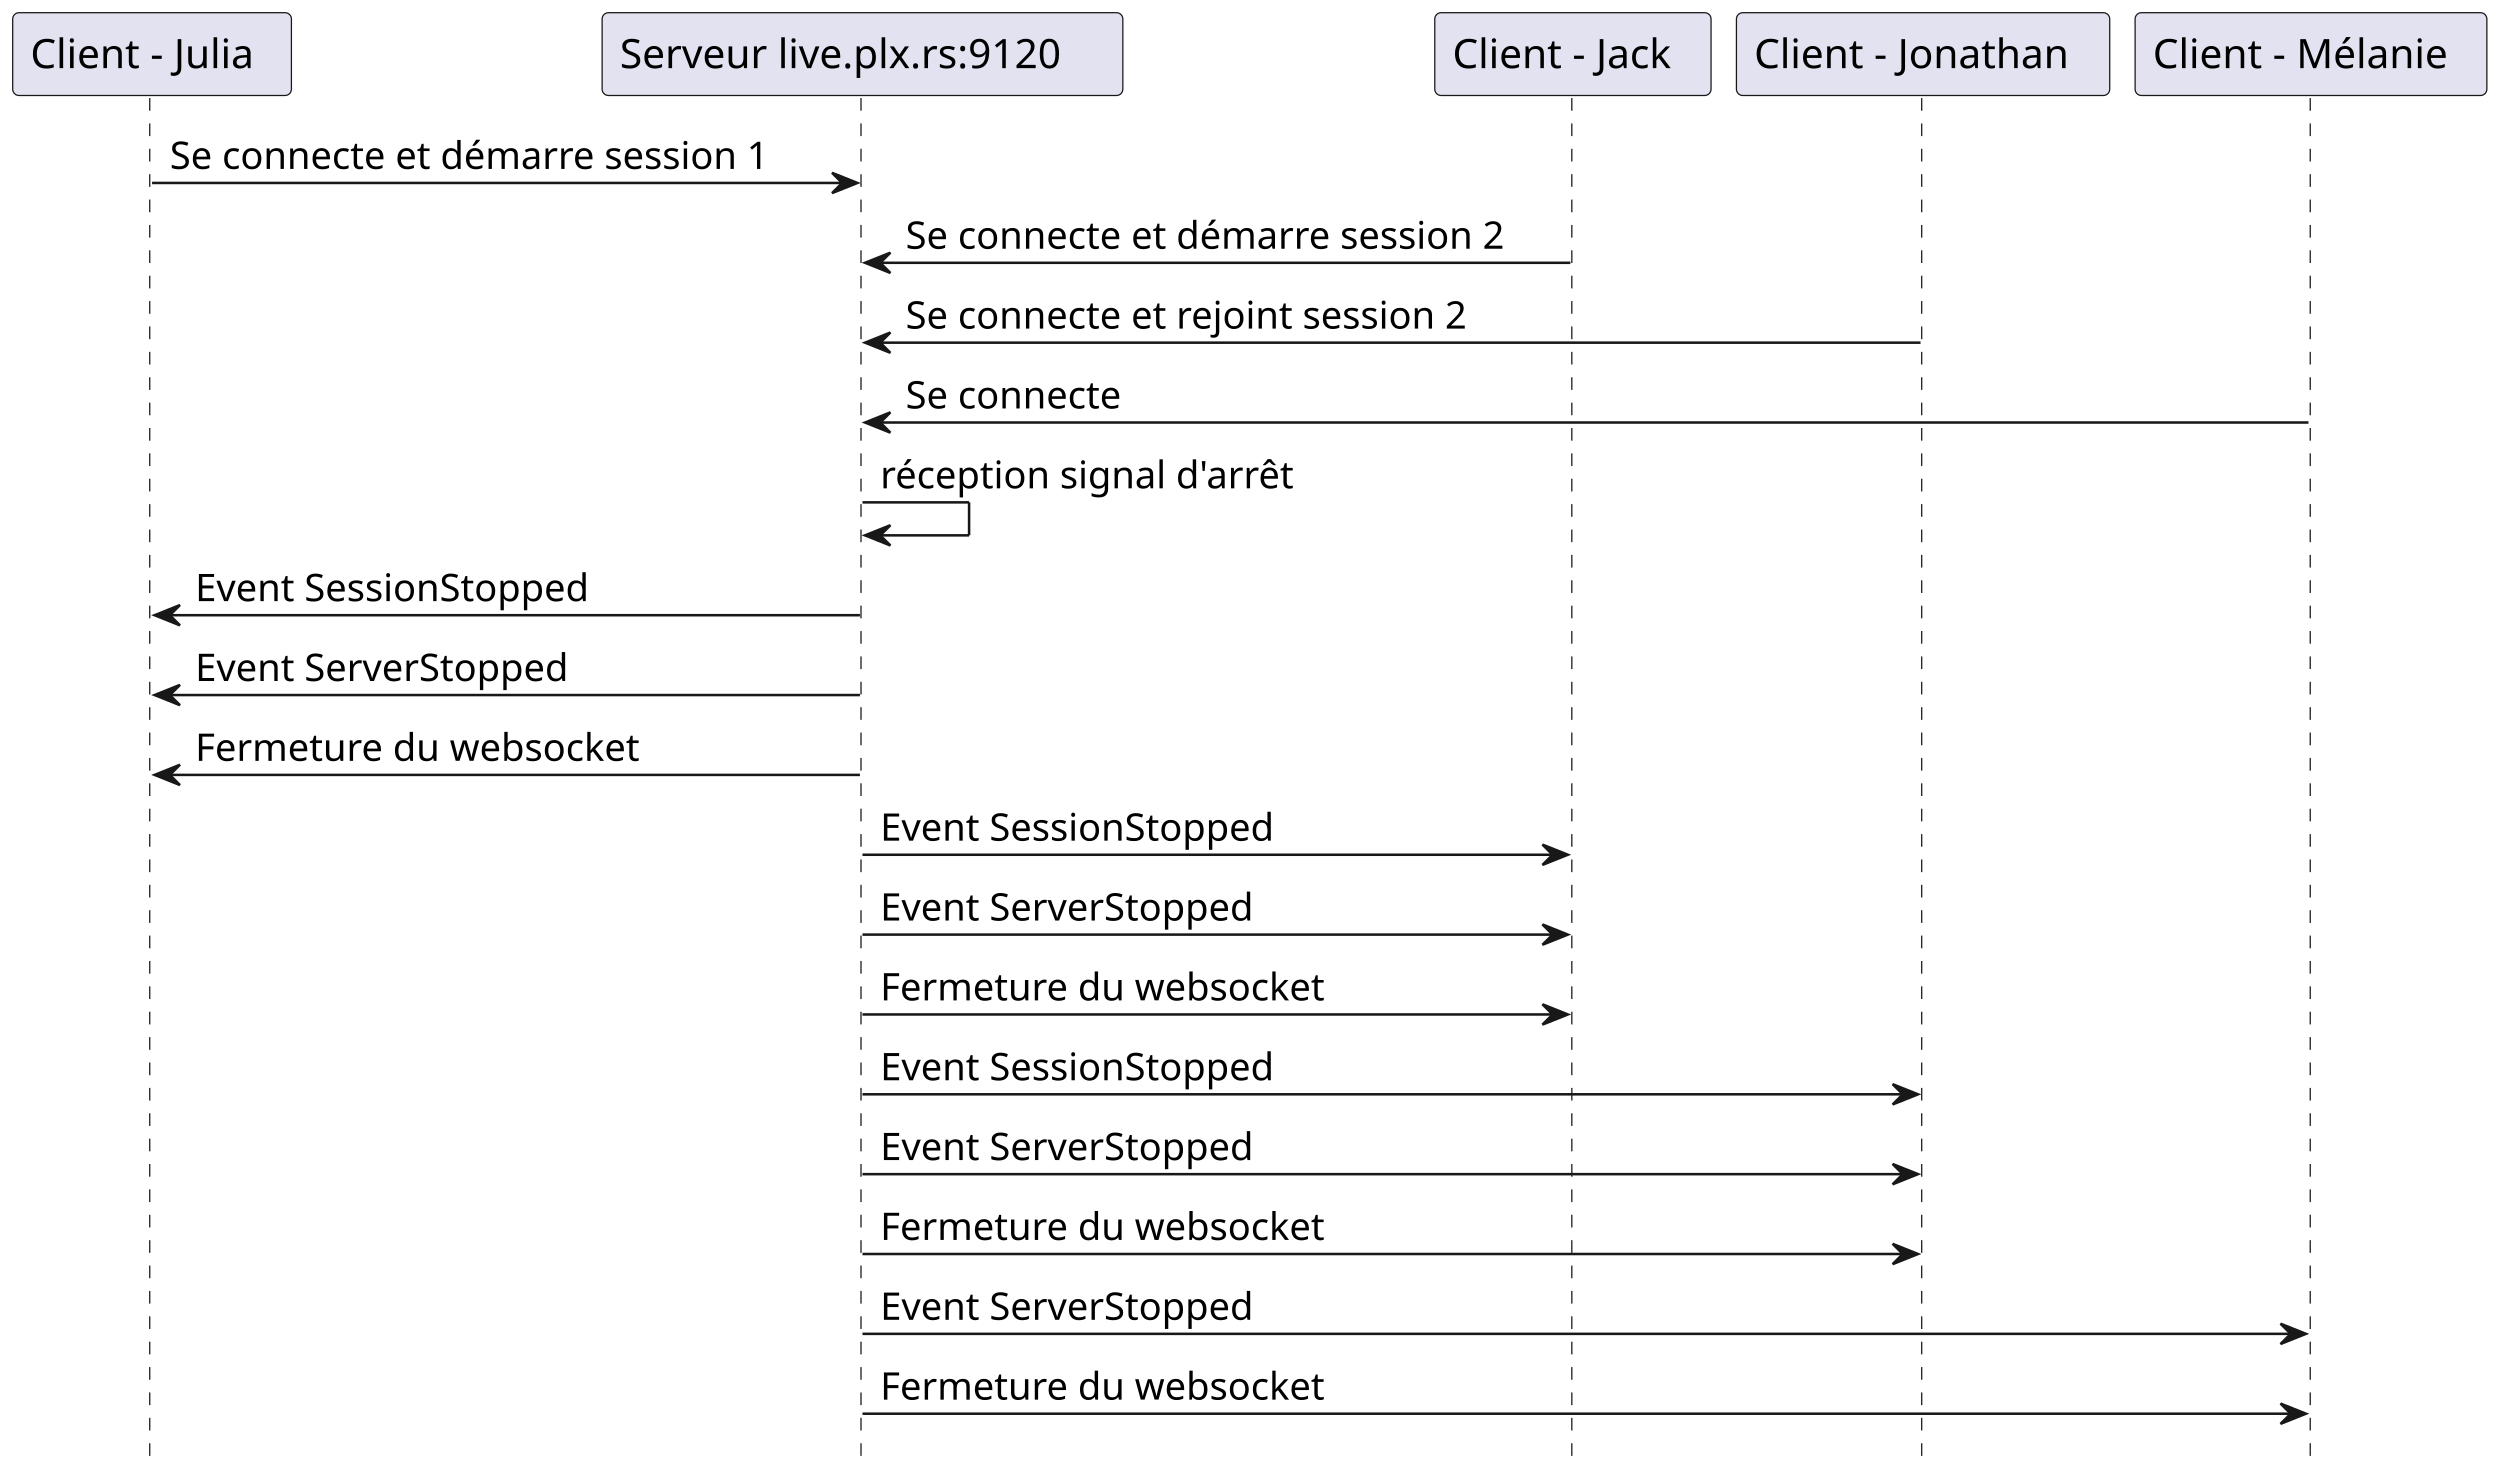
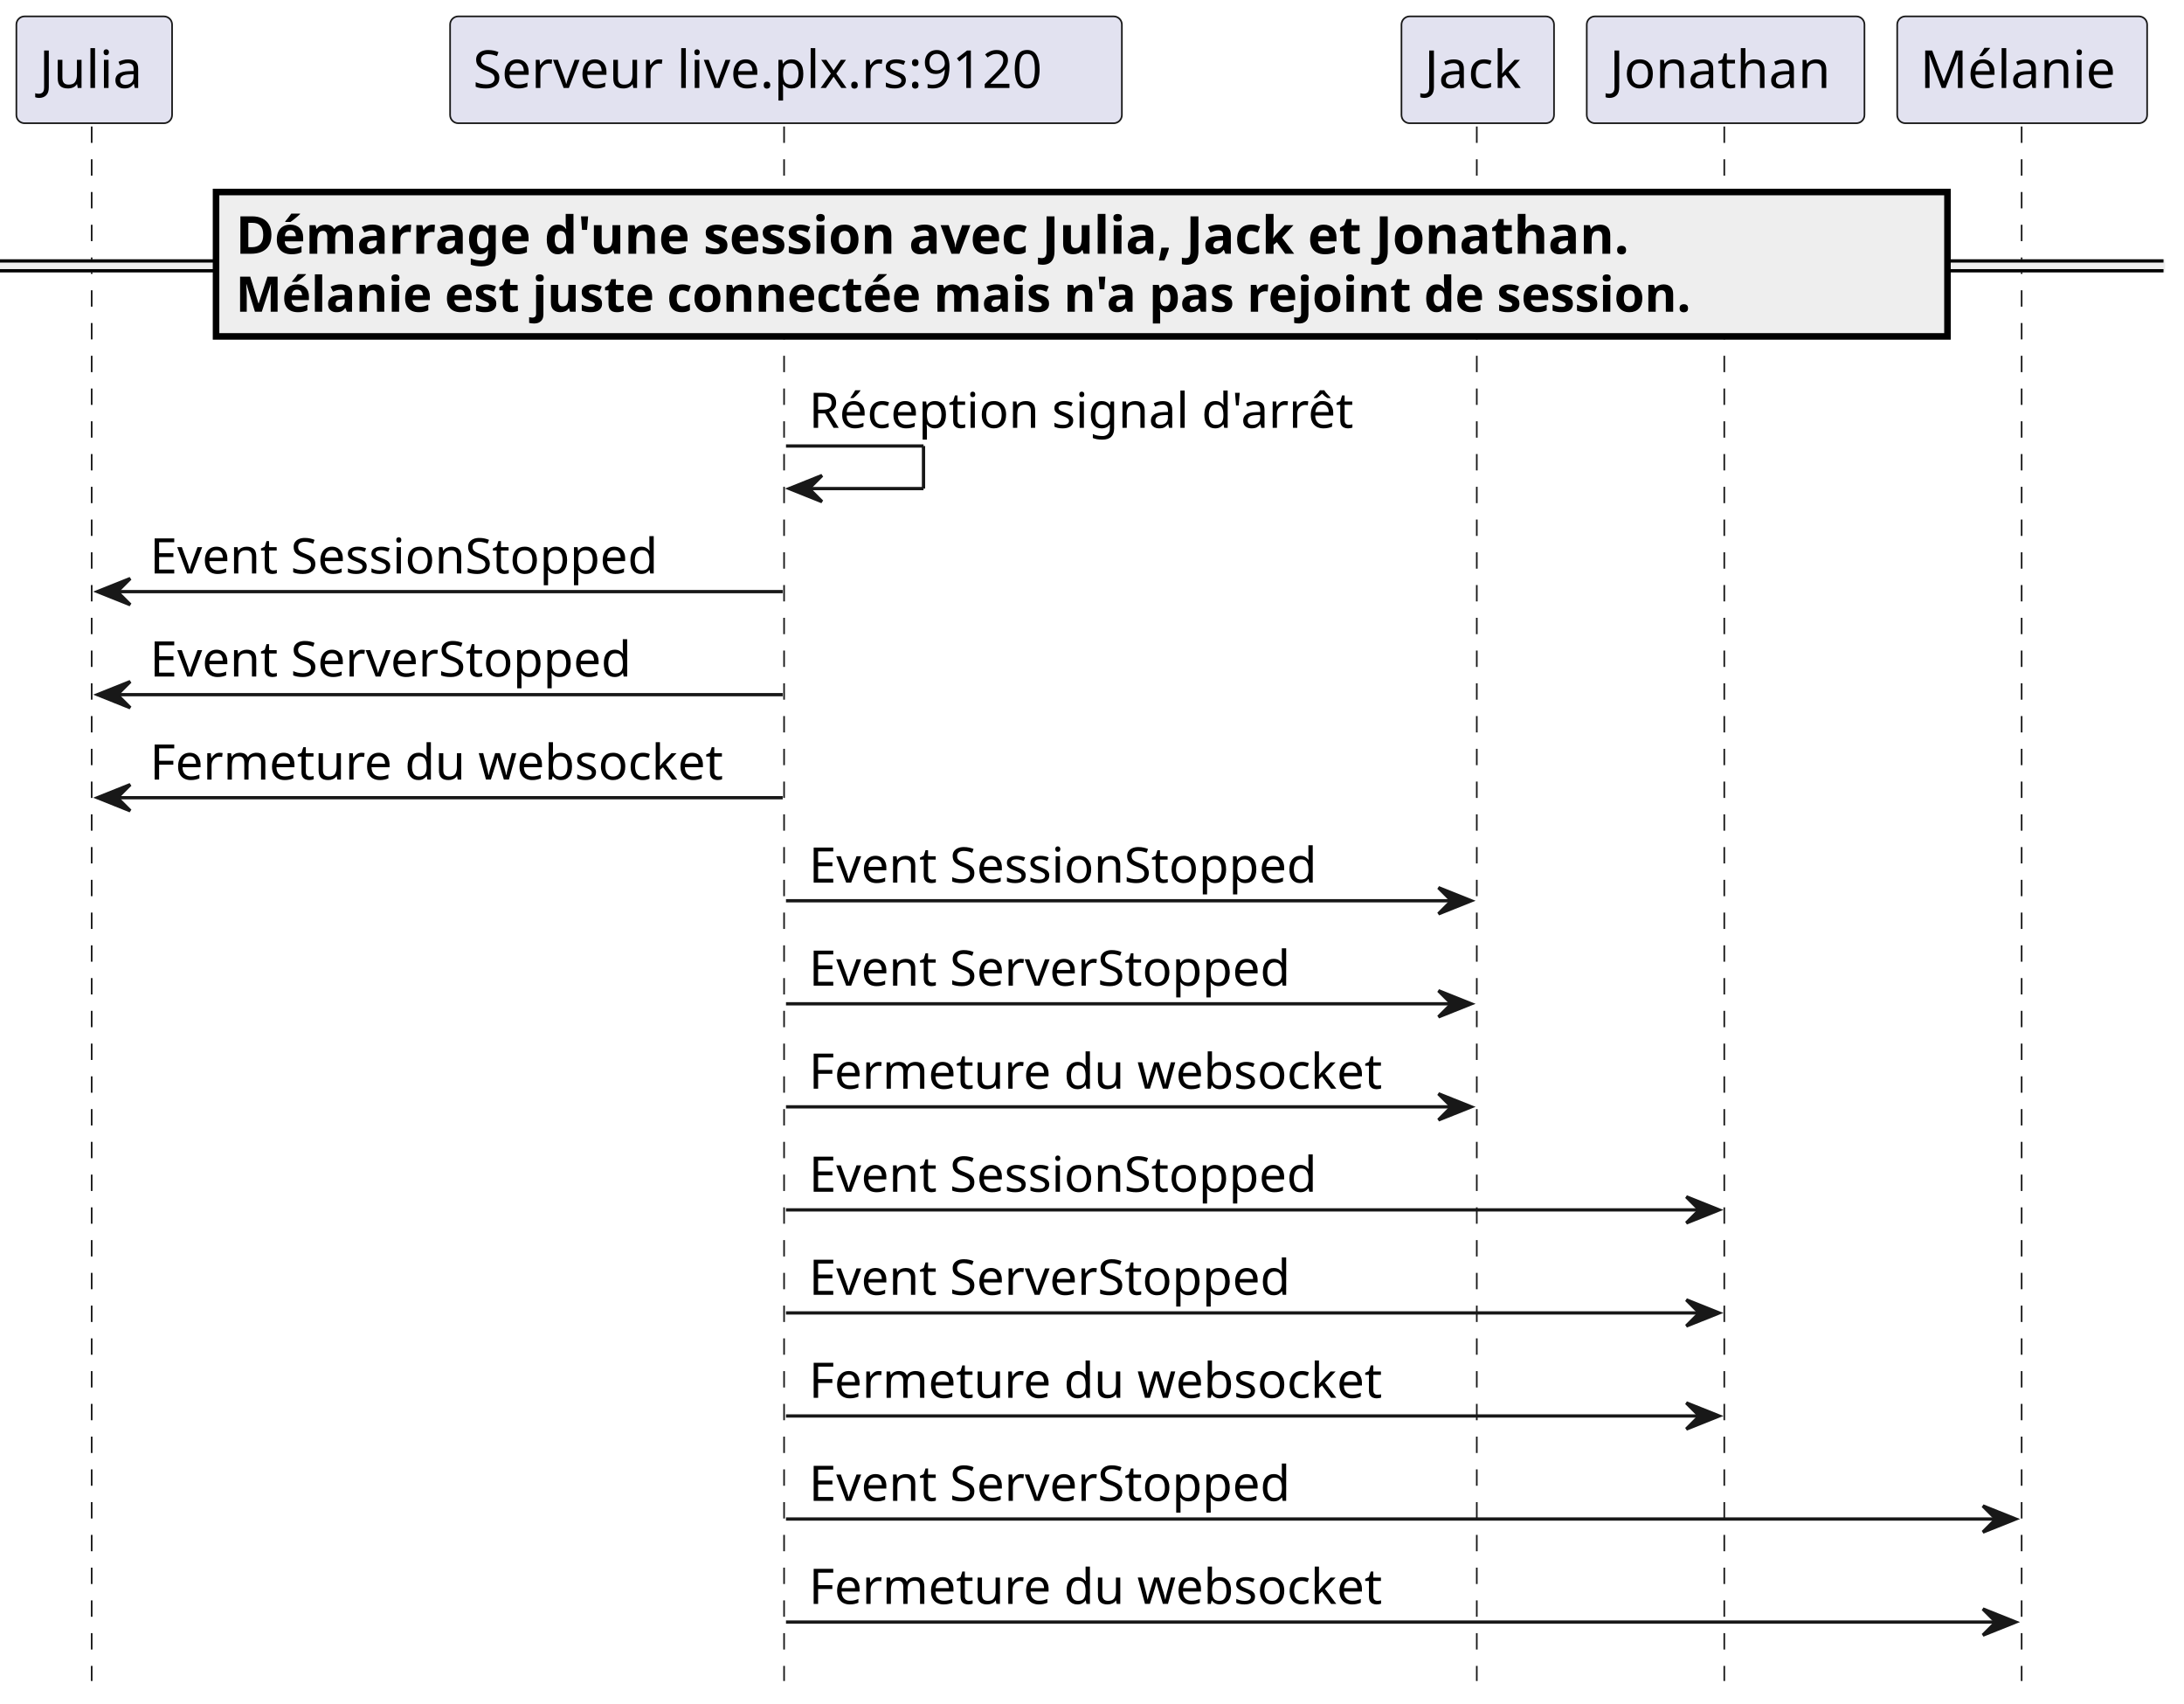
- <svg xmlns="http://www.w3.org/2000/svg" contentStyleType="text/css" height="582px" preserveAspectRatio="none" style="width:985px;height:582px;background:#FFFFFF;" version="1.1" viewBox="0 0 985 582" width="985px" zoomAndPan="magnify">
+ <svg xmlns="http://www.w3.org/2000/svg" contentStyleType="text/css" height="520px" preserveAspectRatio="none" style="width:667px;height:520px;background:#FFFFFF;" version="1.1" viewBox="0 0 667 520" width="667px" zoomAndPan="magnify">
  <defs />
  <g>
-     <line style="stroke:#181818;stroke-width:0.5;stroke-dasharray:5.0,5.0;" x1="59" x2="59" y1="38.625" y2="575" />
-     <line style="stroke:#181818;stroke-width:0.5;stroke-dasharray:5.0,5.0;" x1="339.236" x2="339.236" y1="38.625" y2="575" />
-     <line style="stroke:#181818;stroke-width:0.5;stroke-dasharray:5.0,5.0;" x1="619.301" x2="619.301" y1="38.625" y2="575" />
-     <line style="stroke:#181818;stroke-width:0.5;stroke-dasharray:5.0,5.0;" x1="757.152" x2="757.152" y1="38.625" y2="575" />
-     <line style="stroke:#181818;stroke-width:0.5;stroke-dasharray:5.0,5.0;" x1="910.231" x2="910.231" y1="38.625" y2="575" />
-     <rect fill="#E2E2F0" height="32.625" rx="2.5" ry="2.5" style="stroke:#181818;stroke-width:0.5;" width="109.82" x="5" y="5" />
-     <text fill="#000000" font-family="sans-serif" font-size="16" lengthAdjust="spacing" textLength="95.82" x="12" y="26.852">Client - Julia</text>
-     <rect fill="#E2E2F0" height="32.625" rx="2.5" ry="2.5" style="stroke:#181818;stroke-width:0.5;" width="205.164" x="237.236" y="5" />
-     <text fill="#000000" font-family="sans-serif" font-size="16" lengthAdjust="spacing" textLength="191.164" x="244.236" y="26.852">Serveur live.plx.rs:9120</text>
-     <rect fill="#E2E2F0" height="32.625" rx="2.5" ry="2.5" style="stroke:#181818;stroke-width:0.5;" width="108.852" x="565.301" y="5" />
-     <text fill="#000000" font-family="sans-serif" font-size="16" lengthAdjust="spacing" textLength="94.852" x="572.301" y="26.852">Client - Jack</text>
-     <rect fill="#E2E2F0" height="32.625" rx="2.5" ry="2.5" style="stroke:#181818;stroke-width:0.5;" width="147.078" x="684.152" y="5" />
-     <text fill="#000000" font-family="sans-serif" font-size="16" lengthAdjust="spacing" textLength="133.078" x="691.152" y="26.852">Client - Jonathan</text>
-     <rect fill="#E2E2F0" height="32.625" rx="2.5" ry="2.5" style="stroke:#181818;stroke-width:0.5;" width="138.594" x="841.231" y="5" />
-     <text fill="#000000" font-family="sans-serif" font-size="16" lengthAdjust="spacing" textLength="124.594" x="848.231" y="26.852">Client - Mélanie</text>
-     <polygon fill="#181818" points="327.818,68.086,337.818,72.086,327.818,76.086,331.818,72.086" style="stroke:#181818;stroke-width:1.0;" />
-     <line style="stroke:#181818;stroke-width:1.0;" x1="59.91" x2="333.818" y1="72.086" y2="72.086" />
-     <text fill="#000000" font-family="sans-serif" font-size="15" lengthAdjust="spacing" textLength="255.908" x="66.91" y="66.548">Se connecte et démarre session 1</text>
-     <polygon fill="#181818" points="350.818,99.547,340.818,103.547,350.818,107.547,346.818,103.547" style="stroke:#181818;stroke-width:1.0;" />
-     <line style="stroke:#181818;stroke-width:1.0;" x1="344.818" x2="618.727" y1="103.547" y2="103.547" />
-     <text fill="#000000" font-family="sans-serif" font-size="15" lengthAdjust="spacing" textLength="255.908" x="356.818" y="98.009">Se connecte et démarre session 2</text>
-     <polygon fill="#181818" points="350.818,131.008,340.818,135.008,350.818,139.008,346.818,135.008" style="stroke:#181818;stroke-width:1.0;" />
-     <line style="stroke:#181818;stroke-width:1.0;" x1="344.818" x2="756.691" y1="135.008" y2="135.008" />
-     <text fill="#000000" font-family="sans-serif" font-size="15" lengthAdjust="spacing" textLength="240.088" x="356.818" y="129.47">Se connecte et rejoint session 2</text>
-     <polygon fill="#181818" points="350.818,162.469,340.818,166.469,350.818,170.469,346.818,166.469" style="stroke:#181818;stroke-width:1.0;" />
-     <line style="stroke:#181818;stroke-width:1.0;" x1="344.818" x2="909.527" y1="166.469" y2="166.469" />
-     <text fill="#000000" font-family="sans-serif" font-size="15" lengthAdjust="spacing" textLength="92.541" x="356.818" y="160.931">Se connecte</text>
-     <line style="stroke:#181818;stroke-width:1.0;" x1="339.818" x2="381.818" y1="197.93" y2="197.93" />
-     <line style="stroke:#181818;stroke-width:1.0;" x1="381.818" x2="381.818" y1="197.93" y2="210.93" />
-     <line style="stroke:#181818;stroke-width:1.0;" x1="340.818" x2="381.818" y1="210.93" y2="210.93" />
-     <polygon fill="#181818" points="350.818,206.93,340.818,210.93,350.818,214.93,346.818,210.93" style="stroke:#181818;stroke-width:1.0;" />
-     <text fill="#000000" font-family="sans-serif" font-size="15" lengthAdjust="spacing" textLength="175.312" x="346.818" y="192.392">réception signal d'arrêt</text>
-     <polygon fill="#181818" points="70.91,238.391,60.91,242.391,70.91,246.391,66.91,242.391" style="stroke:#181818;stroke-width:1.0;" />
-     <line style="stroke:#181818;stroke-width:1.0;" x1="64.91" x2="338.818" y1="242.391" y2="242.391" />
-     <text fill="#000000" font-family="sans-serif" font-size="15" lengthAdjust="spacing" textLength="167.344" x="76.91" y="236.853">Event SessionStopped</text>
-     <polygon fill="#181818" points="70.91,269.852,60.91,273.852,70.91,277.852,66.91,273.852" style="stroke:#181818;stroke-width:1.0;" />
-     <line style="stroke:#181818;stroke-width:1.0;" x1="64.91" x2="338.818" y1="273.852" y2="273.852" />
-     <text fill="#000000" font-family="sans-serif" font-size="15" lengthAdjust="spacing" textLength="159.302" x="76.91" y="268.314">Event ServerStopped</text>
-     <polygon fill="#181818" points="70.91,301.312,60.91,305.312,70.91,309.312,66.91,305.312" style="stroke:#181818;stroke-width:1.0;" />
-     <line style="stroke:#181818;stroke-width:1.0;" x1="64.91" x2="338.818" y1="305.312" y2="305.312" />
-     <text fill="#000000" font-family="sans-serif" font-size="15" lengthAdjust="spacing" textLength="187.266" x="76.91" y="299.775">Fermeture du websocket</text>
-     <polygon fill="#181818" points="607.727,332.773,617.727,336.773,607.727,340.773,611.727,336.773" style="stroke:#181818;stroke-width:1.0;" />
-     <line style="stroke:#181818;stroke-width:1.0;" x1="339.818" x2="613.727" y1="336.773" y2="336.773" />
-     <text fill="#000000" font-family="sans-serif" font-size="15" lengthAdjust="spacing" textLength="167.344" x="346.818" y="331.236">Event SessionStopped</text>
-     <polygon fill="#181818" points="607.727,364.234,617.727,368.234,607.727,372.234,611.727,368.234" style="stroke:#181818;stroke-width:1.0;" />
-     <line style="stroke:#181818;stroke-width:1.0;" x1="339.818" x2="613.727" y1="368.234" y2="368.234" />
-     <text fill="#000000" font-family="sans-serif" font-size="15" lengthAdjust="spacing" textLength="159.302" x="346.818" y="362.697">Event ServerStopped</text>
-     <polygon fill="#181818" points="607.727,395.695,617.727,399.695,607.727,403.695,611.727,399.695" style="stroke:#181818;stroke-width:1.0;" />
-     <line style="stroke:#181818;stroke-width:1.0;" x1="339.818" x2="613.727" y1="399.695" y2="399.695" />
-     <text fill="#000000" font-family="sans-serif" font-size="15" lengthAdjust="spacing" textLength="187.266" x="346.818" y="394.158">Fermeture du websocket</text>
-     <polygon fill="#181818" points="745.691,427.156,755.691,431.156,745.691,435.156,749.691,431.156" style="stroke:#181818;stroke-width:1.0;" />
-     <line style="stroke:#181818;stroke-width:1.0;" x1="339.818" x2="751.691" y1="431.156" y2="431.156" />
-     <text fill="#000000" font-family="sans-serif" font-size="15" lengthAdjust="spacing" textLength="167.344" x="346.818" y="425.619">Event SessionStopped</text>
-     <polygon fill="#181818" points="745.691,458.617,755.691,462.617,745.691,466.617,749.691,462.617" style="stroke:#181818;stroke-width:1.0;" />
-     <line style="stroke:#181818;stroke-width:1.0;" x1="339.818" x2="751.691" y1="462.617" y2="462.617" />
-     <text fill="#000000" font-family="sans-serif" font-size="15" lengthAdjust="spacing" textLength="159.302" x="346.818" y="457.08">Event ServerStopped</text>
-     <polygon fill="#181818" points="745.691,490.078,755.691,494.078,745.691,498.078,749.691,494.078" style="stroke:#181818;stroke-width:1.0;" />
-     <line style="stroke:#181818;stroke-width:1.0;" x1="339.818" x2="751.691" y1="494.078" y2="494.078" />
-     <text fill="#000000" font-family="sans-serif" font-size="15" lengthAdjust="spacing" textLength="187.266" x="346.818" y="488.541">Fermeture du websocket</text>
-     <polygon fill="#181818" points="898.527,521.539,908.527,525.539,898.527,529.539,902.527,525.539" style="stroke:#181818;stroke-width:1.0;" />
-     <line style="stroke:#181818;stroke-width:1.0;" x1="339.818" x2="904.527" y1="525.539" y2="525.539" />
-     <text fill="#000000" font-family="sans-serif" font-size="15" lengthAdjust="spacing" textLength="159.302" x="346.818" y="520.001">Event ServerStopped</text>
-     <polygon fill="#181818" points="898.527,553,908.527,557,898.527,561,902.527,557" style="stroke:#181818;stroke-width:1.0;" />
-     <line style="stroke:#181818;stroke-width:1.0;" x1="339.818" x2="904.527" y1="557" y2="557" />
-     <text fill="#000000" font-family="sans-serif" font-size="15" lengthAdjust="spacing" textLength="187.266" x="346.818" y="551.462">Fermeture du websocket</text>
+     <line style="stroke:#181818;stroke-width:0.5;stroke-dasharray:5.0,5.0;" x1="28" x2="28" y1="38.625" y2="513.242" />
+     <line style="stroke:#181818;stroke-width:0.5;stroke-dasharray:5.0,5.0;" x1="239.461" x2="239.461" y1="38.625" y2="513.242" />
+     <line style="stroke:#181818;stroke-width:0.5;stroke-dasharray:5.0,5.0;" x1="451.016" x2="451.016" y1="38.625" y2="513.242" />
+     <line style="stroke:#181818;stroke-width:0.5;stroke-dasharray:5.0,5.0;" x1="526.602" x2="526.602" y1="38.625" y2="513.242" />
+     <line style="stroke:#181818;stroke-width:0.5;stroke-dasharray:5.0,5.0;" x1="617.414" x2="617.414" y1="38.625" y2="513.242" />
+     <rect fill="#E2E2F0" height="32.625" rx="2.5" ry="2.5" style="stroke:#181818;stroke-width:0.5;" width="47.555" x="5" y="5" />
+     <text fill="#000000" font-family="sans-serif" font-size="16" lengthAdjust="spacing" textLength="33.555" x="12" y="26.852">Julia</text>
+     <rect fill="#E2E2F0" height="32.625" rx="2.5" ry="2.5" style="stroke:#181818;stroke-width:0.5;" width="205.164" x="137.461" y="5" />
+     <text fill="#000000" font-family="sans-serif" font-size="16" lengthAdjust="spacing" textLength="191.164" x="144.461" y="26.852">Serveur live.plx.rs:9120</text>
+     <rect fill="#E2E2F0" height="32.625" rx="2.5" ry="2.5" style="stroke:#181818;stroke-width:0.5;" width="46.586" x="428.016" y="5" />
+     <text fill="#000000" font-family="sans-serif" font-size="16" lengthAdjust="spacing" textLength="32.586" x="435.016" y="26.852">Jack</text>
+     <rect fill="#E2E2F0" height="32.625" rx="2.5" ry="2.5" style="stroke:#181818;stroke-width:0.5;" width="84.812" x="484.602" y="5" />
+     <text fill="#000000" font-family="sans-serif" font-size="16" lengthAdjust="spacing" textLength="70.812" x="491.602" y="26.852">Jonathan</text>
+     <rect fill="#E2E2F0" height="32.625" rx="2.5" ry="2.5" style="stroke:#181818;stroke-width:0.5;" width="76.328" x="579.414" y="5" />
+     <text fill="#000000" font-family="sans-serif" font-size="16" lengthAdjust="spacing" textLength="62.328" x="586.414" y="26.852">Mélanie</text>
+     <rect fill="#EEEEEE" height="3" style="stroke:#EEEEEE;stroke-width:1.0;" width="660.742" x="0" y="79.668" />
+     <line style="stroke:#000000;stroke-width:1.0;" x1="0" x2="660.742" y1="79.668" y2="79.668" />
+     <line style="stroke:#000000;stroke-width:1.0;" x1="0" x2="660.742" y1="82.668" y2="82.668" />
+     <rect fill="#EEEEEE" height="44.086" style="stroke:#000000;stroke-width:2.0;" width="528.783" x="65.98" y="58.625" />
+     <text fill="#000000" font-family="sans-serif" font-size="16" font-weight="bold" lengthAdjust="spacing" textLength="485.312" x="71.98" y="77.477">Démarrage d'une session avec Julia, Jack et Jonathan.</text>
+     <text fill="#000000" font-family="sans-serif" font-size="15" font-weight="bold" lengthAdjust="spacing" textLength="509.56" x="71.98" y="95.173">Mélanie est juste connectée mais n'a pas rejoint de session.</text>
+     <line style="stroke:#181818;stroke-width:1.0;" x1="240.043" x2="282.043" y1="136.172" y2="136.172" />
+     <line style="stroke:#181818;stroke-width:1.0;" x1="282.043" x2="282.043" y1="136.172" y2="149.172" />
+     <line style="stroke:#181818;stroke-width:1.0;" x1="241.043" x2="282.043" y1="149.172" y2="149.172" />
+     <polygon fill="#181818" points="251.043,145.172,241.043,149.172,251.043,153.172,247.043,149.172" style="stroke:#181818;stroke-width:1.0;" />
+     <text fill="#000000" font-family="sans-serif" font-size="15" lengthAdjust="spacing" textLength="179.568" x="247.043" y="130.634">Réception signal d'arrêt</text>
+     <polygon fill="#181818" points="39.777,176.633,29.777,180.633,39.777,184.633,35.777,180.633" style="stroke:#181818;stroke-width:1.0;" />
+     <line style="stroke:#181818;stroke-width:1.0;" x1="33.777" x2="239.043" y1="180.633" y2="180.633" />
+     <text fill="#000000" font-family="sans-serif" font-size="15" lengthAdjust="spacing" textLength="167.344" x="45.777" y="175.095">Event SessionStopped</text>
+     <polygon fill="#181818" points="39.777,208.094,29.777,212.094,39.777,216.094,35.777,212.094" style="stroke:#181818;stroke-width:1.0;" />
+     <line style="stroke:#181818;stroke-width:1.0;" x1="33.777" x2="239.043" y1="212.094" y2="212.094" />
+     <text fill="#000000" font-family="sans-serif" font-size="15" lengthAdjust="spacing" textLength="159.302" x="45.777" y="206.556">Event ServerStopped</text>
+     <polygon fill="#181818" points="39.777,239.555,29.777,243.555,39.777,247.555,35.777,243.555" style="stroke:#181818;stroke-width:1.0;" />
+     <line style="stroke:#181818;stroke-width:1.0;" x1="33.777" x2="239.043" y1="243.555" y2="243.555" />
+     <text fill="#000000" font-family="sans-serif" font-size="15" lengthAdjust="spacing" textLength="187.266" x="45.777" y="238.017">Fermeture du websocket</text>
+     <polygon fill="#181818" points="439.309,271.016,449.309,275.016,439.309,279.016,443.309,275.016" style="stroke:#181818;stroke-width:1.0;" />
+     <line style="stroke:#181818;stroke-width:1.0;" x1="240.043" x2="445.309" y1="275.016" y2="275.016" />
+     <text fill="#000000" font-family="sans-serif" font-size="15" lengthAdjust="spacing" textLength="167.344" x="247.043" y="269.478">Event SessionStopped</text>
+     <polygon fill="#181818" points="439.309,302.477,449.309,306.477,439.309,310.477,443.309,306.477" style="stroke:#181818;stroke-width:1.0;" />
+     <line style="stroke:#181818;stroke-width:1.0;" x1="240.043" x2="445.309" y1="306.477" y2="306.477" />
+     <text fill="#000000" font-family="sans-serif" font-size="15" lengthAdjust="spacing" textLength="159.302" x="247.043" y="300.939">Event ServerStopped</text>
+     <polygon fill="#181818" points="439.309,333.938,449.309,337.938,439.309,341.938,443.309,337.938" style="stroke:#181818;stroke-width:1.0;" />
+     <line style="stroke:#181818;stroke-width:1.0;" x1="240.043" x2="445.309" y1="337.938" y2="337.938" />
+     <text fill="#000000" font-family="sans-serif" font-size="15" lengthAdjust="spacing" textLength="187.266" x="247.043" y="332.4">Fermeture du websocket</text>
+     <polygon fill="#181818" points="515.008,365.398,525.008,369.398,515.008,373.398,519.008,369.398" style="stroke:#181818;stroke-width:1.0;" />
+     <line style="stroke:#181818;stroke-width:1.0;" x1="240.043" x2="521.008" y1="369.398" y2="369.398" />
+     <text fill="#000000" font-family="sans-serif" font-size="15" lengthAdjust="spacing" textLength="167.344" x="247.043" y="363.861">Event SessionStopped</text>
+     <polygon fill="#181818" points="515.008,396.859,525.008,400.859,515.008,404.859,519.008,400.859" style="stroke:#181818;stroke-width:1.0;" />
+     <line style="stroke:#181818;stroke-width:1.0;" x1="240.043" x2="521.008" y1="400.859" y2="400.859" />
+     <text fill="#000000" font-family="sans-serif" font-size="15" lengthAdjust="spacing" textLength="159.302" x="247.043" y="395.322">Event ServerStopped</text>
+     <polygon fill="#181818" points="515.008,428.32,525.008,432.32,515.008,436.32,519.008,432.32" style="stroke:#181818;stroke-width:1.0;" />
+     <line style="stroke:#181818;stroke-width:1.0;" x1="240.043" x2="521.008" y1="432.32" y2="432.32" />
+     <text fill="#000000" font-family="sans-serif" font-size="15" lengthAdjust="spacing" textLength="187.266" x="247.043" y="426.783">Fermeture du websocket</text>
+     <polygon fill="#181818" points="605.578,459.781,615.578,463.781,605.578,467.781,609.578,463.781" style="stroke:#181818;stroke-width:1.0;" />
+     <line style="stroke:#181818;stroke-width:1.0;" x1="240.043" x2="611.578" y1="463.781" y2="463.781" />
+     <text fill="#000000" font-family="sans-serif" font-size="15" lengthAdjust="spacing" textLength="159.302" x="247.043" y="458.244">Event ServerStopped</text>
+     <polygon fill="#181818" points="605.578,491.242,615.578,495.242,605.578,499.242,609.578,495.242" style="stroke:#181818;stroke-width:1.0;" />
+     <line style="stroke:#181818;stroke-width:1.0;" x1="240.043" x2="611.578" y1="495.242" y2="495.242" />
+     <text fill="#000000" font-family="sans-serif" font-size="15" lengthAdjust="spacing" textLength="187.266" x="247.043" y="489.705">Fermeture du websocket</text>
  </g>
</svg>
